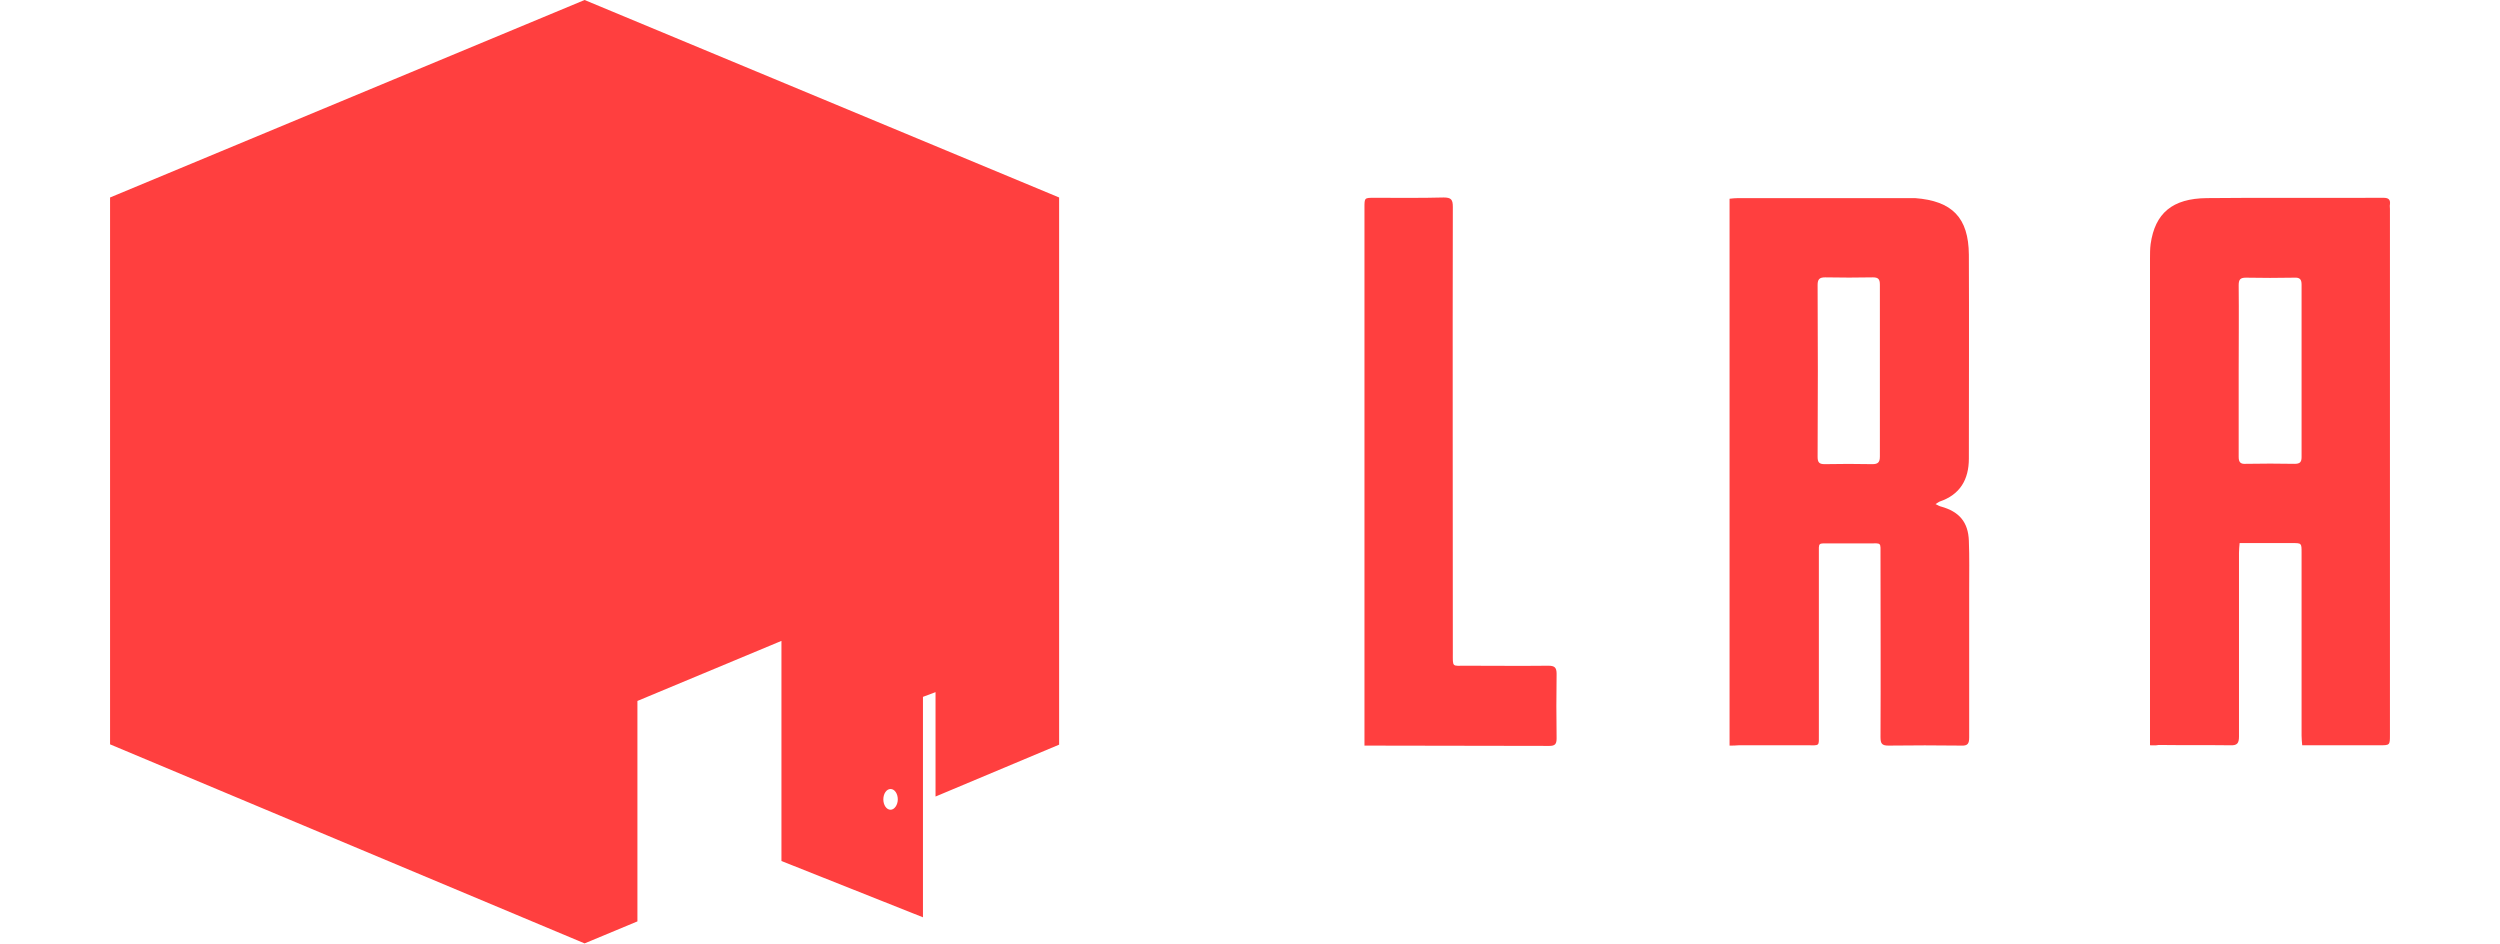
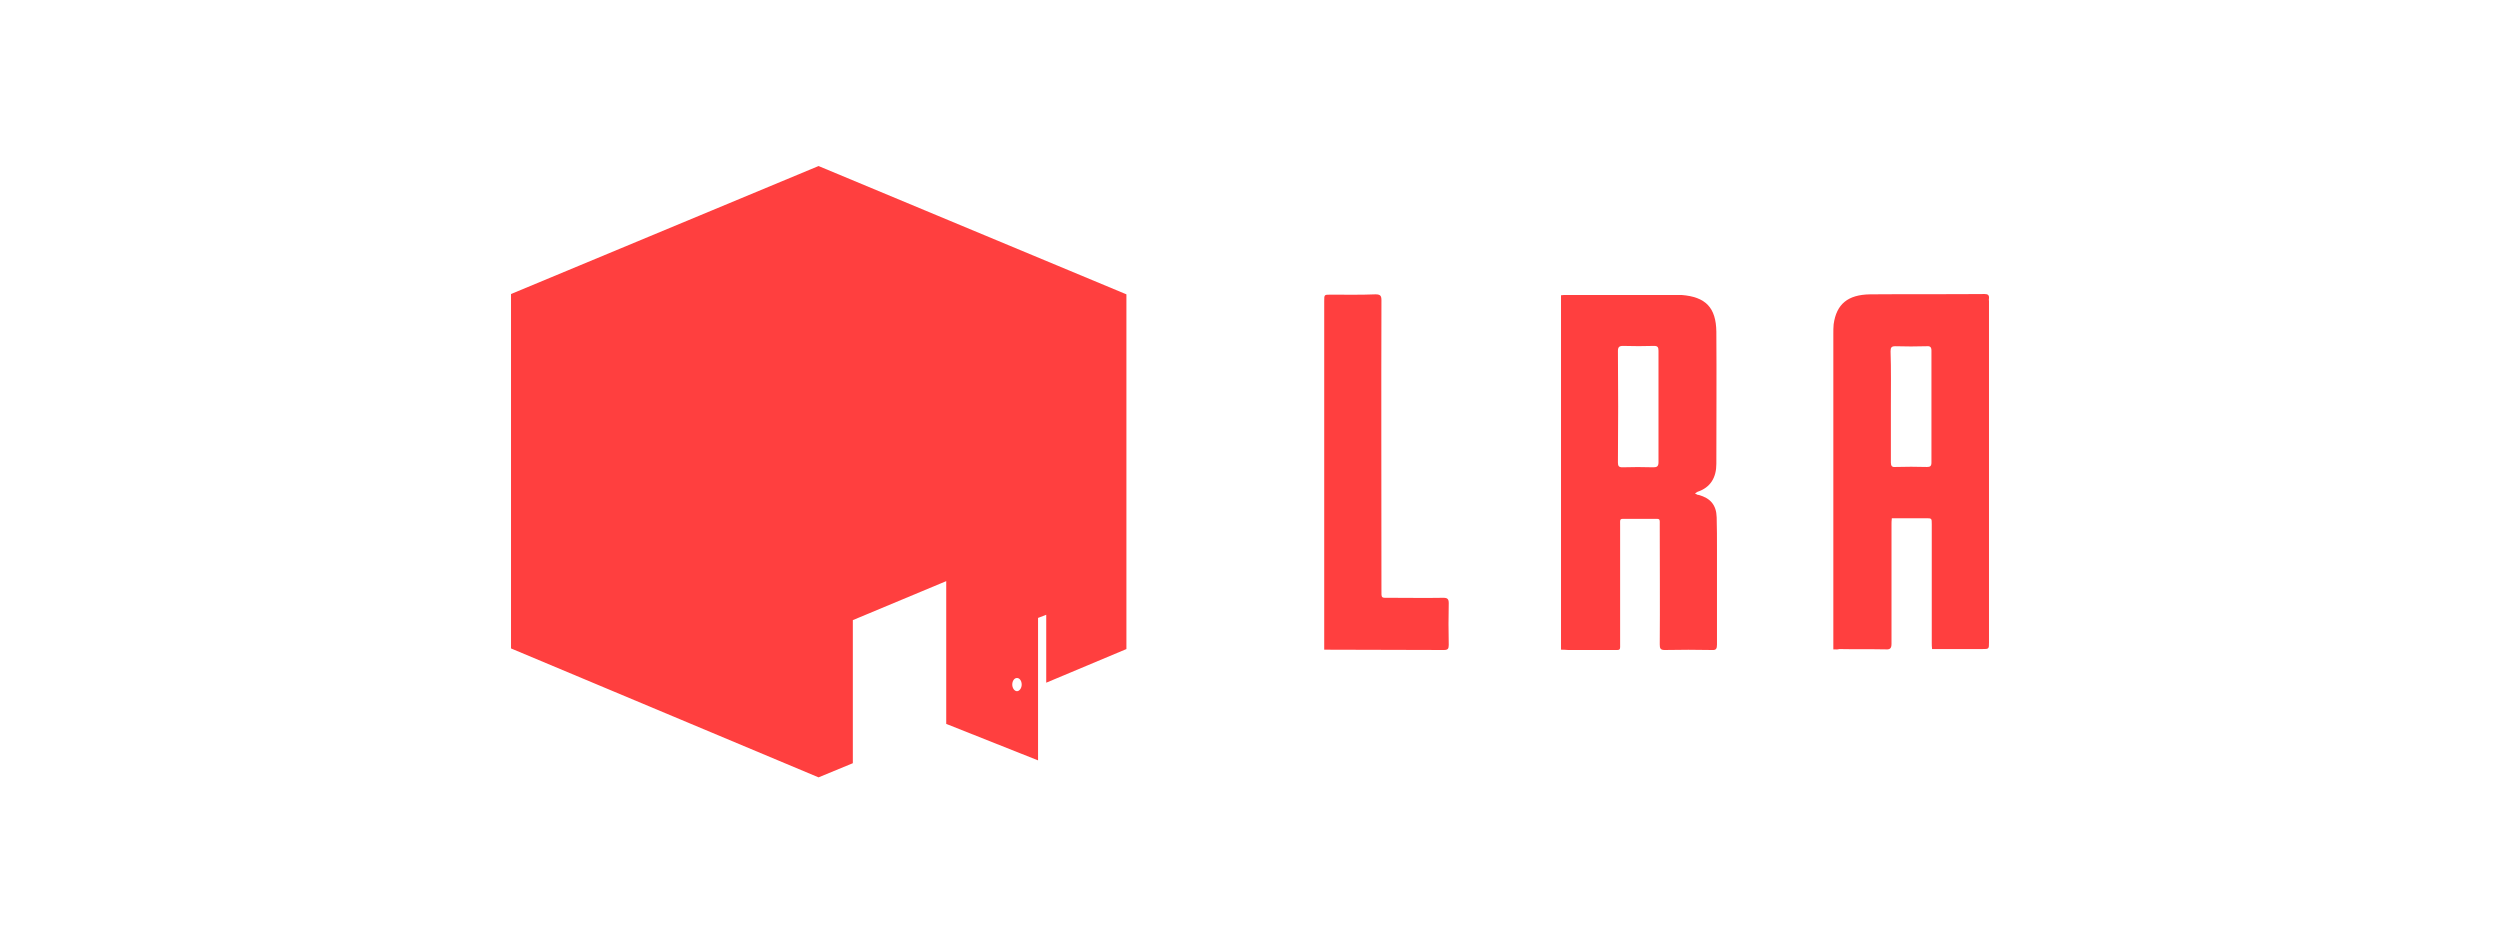
<svg xmlns="http://www.w3.org/2000/svg" version="1.1" id="Layer_1" x="0px" y="0px" viewBox="0 0 795 300" style="enable-background:new 0 0 795 300;" xml:space="preserve">
  <style type="text/css">
	.st0{fill:#FF3F3F;}
</style>
  <g>
+     <path class="st0" d="M583,206.5c0-0.7,0-1.3,0-1.9c0-32.8,0-65.7,0-98.5c0-1,0-2,0.1-3c0.9-6.4,4.5-9.4,11.6-9.5   c12.1-0.1,24.2,0,36.4-0.1c1,0,1.5,0.3,1.4,1.4c-0.1,0.3,0,0.6,0,0.9c0,36.2,0,72.4,0,108.5c0,2.1,0,2.1-2.2,2.1   c-4.7,0-9.5,0-14.1,0c-0.5,0-1.1,0-1.8,0c-0.1-0.8-0.1-1.4-0.1-2c0-12.6,0-25.2,0-37.7c0-1.9,0-1.9-1.9-1.9c-3.6,0-7.1,0-10.8,0   c-0.1,0.8-0.1,1.4-0.1,2c0,12.6,0,25.2,0,37.9c0,1.4-0.4,1.9-1.8,1.8c-4.9-0.1-9.9,0-14.8-0.1C584.3,206.6,583.7,206.5,583,206.5z    M601.3,129.4c0,5.9,0,11.8,0,17.7c0,1.1,0.4,1.5,1.4,1.4c3.4-0.1,6.7-0.1,10.1,0c1,0,1.4-0.3,1.4-1.4c0-11.9,0-23.7,0-35.6   c0-1.1-0.4-1.5-1.5-1.4c-3.3,0.1-6.7,0.1-10,0c-1.2,0-1.5,0.4-1.5,1.6C601.4,117.5,601.3,123.5,601.3,129.4z" />
+     <path class="st0" d="M496.4,206.6c0-37.7,0-75.1,0-112.7c0.6-0.1,1.2-0.1,1.8-0.1c11.8,0,23.5,0,35.3,0c0.4,0,0.8,0,1.2,0   c7.7,0.6,11,4,11.1,11.7c0.1,14,0,28,0,42c0,4.3-1.8,7.5-6,8.9c-0.2,0.1-0.4,0.3-0.8,0.5c0.5,0.3,0.8,0.5,1.2,0.5   c3.7,1,5.6,3.2,5.7,7.1c0.1,3.4,0.1,6.7,0.1,10.1c0,10.1,0,20.3,0,30.4c0,1.3-0.3,1.8-1.6,1.7c-5-0.1-10-0.1-15,0   c-1.4,0-1.6-0.5-1.6-1.8c0.1-12.5,0-25,0-37.5c0-2.7,0.3-2.4-2.3-2.4c-2.7,0-5.4,0-8,0s-2.3-0.3-2.3,2.3c0,12.3,0,24.6,0,37   c0,2.7,0.3,2.4-2.5,2.4c-4.7,0-9.3,0-14,0C497.6,206.6,497,206.6,496.4,206.6z M527.4,129.4c0-6,0-11.9,0-17.9   c0-1.1-0.3-1.5-1.4-1.5c-3.3,0.1-6.5,0.1-9.9,0c-1.2,0-1.6,0.4-1.6,1.6c0.1,11.8,0.1,23.6,0,35.5c0,1.1,0.3,1.5,1.4,1.5   c3.3-0.1,6.5-0.1,9.9,0c1.1,0,1.6-0.3,1.6-1.6C527.4,141.2,527.4,135.3,527.4,129.4z" />
+     <path class="st0" d="M421.1,206.6c0-0.7,0-1.4,0-2c0-36.3,0-72.6,0-108.9c0-2,0-2,2-2c4.8,0,9.5,0.1,14.3-0.1   c1.6,0,1.9,0.5,1.9,1.9c-0.1,30.7,0,61.3,0,91.9c0,3-0.2,2.7,2.6,2.7c5.7,0,11.4,0.1,17.1,0c1.3,0,1.7,0.4,1.7,1.7   c-0.1,4.4-0.1,8.8,0,13.3c0,1.2-0.3,1.6-1.5,1.6L421.1,206.6z" />
+   </g>
+   <path class="st0" d="M260.3,52.8l-97.8,40.7v112.7l97.8,41l10.9-4.5l0,0v-3.9v-41.6l29.7-12.4v45.4l29.2,11.6v-23.7v-21.6l2.6-1  v21.6l25.5-10.7V93.6L260.3,52.8z M323.4,219.8c-0.8,0-1.5-1-1.5-2.1s0.6-2.1,1.5-2.1s1.5,1,1.5,2.1S324.2,219.8,323.4,219.8z" />
+   <path class="st0" d="M184.8-313.6L47.5-256.5v158.2l137.3,57.6l15.3-6.4l0,0v-5.5v-58.3l41.7-17.4v63.7l41,16.3v-33.5v-30.4l3.6-1.4  v30.4l35.8-15v-158.3L184.8-313.6z M273.4-79.3c-1.2,0-2.1-1.4-2.1-3s0.9-3,2.1-3s2.1,1.4,2.1,3C275.5-80.6,274.6-79.3,273.4-79.3z" />
+   <g>
    <g>
-       <path class="st0" d="M392.7-235h6v35.9h17.5v5.1h-23.5V-235z" />
-       <path class="st0" d="M438.6-235.6c2.8,0,5.3,0.4,7.7,1.3c2.3,0.9,4.4,2.2,6.1,4c1.7,1.8,3,3.9,4,6.6c1,2.6,1.4,5.7,1.4,9.2    c0,3.4-0.5,6.4-1.5,9.1c-1,2.6-2.4,4.8-4.1,6.6s-3.8,3.1-6.1,4c-2.4,0.9-4.9,1.4-7.7,1.4c-2.8,0-5.3-0.4-7.7-1.3    c-2.3-0.9-4.4-2.2-6.1-4s-3-3.9-4-6.6c-1-2.6-1.4-5.7-1.4-9.2c0-3.4,0.5-6.4,1.5-9.1c1-2.6,2.4-4.8,4.1-6.6c1.7-1.8,3.8-3.1,6.1-4    C433.3-235.1,435.9-235.6,438.6-235.6z M425.7-214.5c0,2.8,0.3,5.2,1,7.2s1.6,3.7,2.8,5.1c1.2,1.3,2.5,2.3,4.1,3s3.3,1,5,1    c1.8,0,3.4-0.3,5-1c1.5-0.7,2.9-1.6,4-3c1.1-1.3,2-3,2.7-5.1c0.7-2,1-4.4,1-7.2c0-2.9-0.3-5.3-1-7.3s-1.6-3.7-2.8-5    c-1.2-1.3-2.5-2.3-4.1-2.9s-3.3-0.9-5-0.9c-1.8,0-3.4,0.3-5,1c-1.6,0.6-2.9,1.6-4,3c-1.1,1.3-2,3-2.7,5.1    C426-219.7,425.7-217.3,425.7-214.5z" />
-       <path class="st0" d="M492.1-235v3.6l-22.5,32.6h22.8v4.8h-29.8v-4.2l22.1-31.9h-21.1v-4.9H492.1z" />
-       <path class="st0" d="M510.8-235h5.3l16.3,40.9h-6.2l-4.5-11.4h-16.8l-4.4,11.4h-6.2L510.8-235z M506.5-210.2H520l-2.7-7.1    c-0.7-1.9-1.4-3.7-2-5.4s-1.2-3.5-1.8-5.3h-0.1c-0.6,1.8-1.2,3.6-1.9,5.3s-1.3,3.5-2.1,5.5L506.5-210.2z" />
-       <path class="st0" d="M552.2-235h13.4c2.1,0,4,0.3,5.6,0.9c1.6,0.6,3,1.4,4.1,2.5c1.1,1.1,1.9,2.4,2.5,3.9s0.8,3.1,0.8,4.9    c0,1.6-0.2,3-0.7,4.2c-0.5,1.3-1.1,2.4-1.9,3.3c-0.8,0.9-1.7,1.7-2.7,2.4c-1,0.7-2,1.2-3.1,1.7L581-194h-6.7l-9.7-16.1h-6.7v16.1    h-5.7L552.2-235L552.2-235z M557.9-215h4.9c1.3,0,2.6-0.1,3.7-0.4c1.1-0.3,2.1-0.7,3-1.3c0.8-0.6,1.5-1.4,2-2.3    c0.5-1,0.7-2.1,0.7-3.4c0-2.6-0.7-4.6-2.2-5.9c-1.4-1.3-3.6-1.9-6.3-1.9h-5.9L557.9-215L557.9-215z" />
-       <path class="st0" d="M598.7-235h5.3l16.3,40.9h-6.2l-4.5-11.4h-16.8l-4.4,11.4h-6.2L598.7-235z M594.4-210.2h13.5l-2.7-7.1    c-0.7-1.9-1.4-3.7-2-5.4s-1.2-3.5-1.8-5.3h-0.1c-0.6,1.8-1.2,3.6-1.9,5.3s-1.3,3.5-2.1,5.5L594.4-210.2z" />
-       <path class="st0" d="M628-235h7.8l8.6,26.1c0.4,1.3,0.8,2.5,1.2,3.7c0.4,1.2,0.8,2.4,1.1,3.6h0.1c0.3-1.2,0.7-2.4,1.1-3.5    c0.4-1.1,0.8-2.4,1.3-3.8l8.4-26.1h7.8l3.6,40.9h-6l-1.7-21.7c-0.2-2.1-0.3-4.2-0.4-6.3c-0.1-2.1-0.2-4.2-0.3-6.4h-0.1    c-0.6,2.1-1.2,4.2-1.9,6.4c-0.6,2.1-1.3,4.2-2,6.4l-7.2,21.7h-5.5l-7.2-21.8c-0.7-2.2-1.4-4.3-2-6.3s-1.2-4.1-1.8-6.3h-0.1    c-0.1,2.1-0.2,4.2-0.4,6.4c-0.1,2.1-0.3,4.2-0.5,6.4l-1.6,21.7h-5.7L628-235z" />
-       <path class="st0" d="M695.6-235.6c2.8,0,5.3,0.4,7.7,1.3c2.3,0.9,4.4,2.2,6.1,4c1.7,1.8,3,3.9,4,6.6c1,2.6,1.4,5.7,1.4,9.2    c0,3.4-0.5,6.4-1.5,9.1c-1,2.6-2.4,4.8-4.1,6.6c-1.7,1.8-3.8,3.1-6.1,4c-2.4,0.9-4.9,1.4-7.7,1.4s-5.3-0.4-7.7-1.3    c-2.3-0.9-4.4-2.2-6.1-4c-1.7-1.8-3-3.9-4-6.6c-1-2.6-1.4-5.7-1.4-9.2c0-3.4,0.5-6.4,1.5-9.1c1-2.6,2.4-4.8,4.1-6.6    c1.7-1.8,3.8-3.1,6.1-4C690.3-235.1,692.9-235.6,695.6-235.6z M682.7-214.5c0,2.8,0.3,5.2,1,7.2s1.6,3.7,2.8,5.1    c1.2,1.3,2.5,2.3,4.1,3s3.3,1,5,1c1.8,0,3.4-0.3,5-1c1.5-0.7,2.9-1.6,4-3c1.1-1.3,2-3,2.7-5.1c0.7-2.1,1-4.4,1-7.2    c0-2.9-0.3-5.3-1-7.3s-1.6-3.7-2.8-5c-1.2-1.3-2.5-2.3-4.1-2.9s-3.3-0.9-5-0.9s-3.4,0.3-5,1c-1.6,0.6-2.9,1.6-4,3    c-1.1,1.3-2,3-2.7,5.1C683-219.7,682.7-217.3,682.7-214.5z" />
-       <path class="st0" d="M734.6-235.6c2,0,3.9,0.2,5.8,0.5c1.9,0.3,3.7,0.9,5.5,1.8l-1.4,4.9c-1.9-0.9-3.5-1.5-5-1.9    c-1.5-0.4-3-0.6-4.6-0.6c-2.5,0-4.4,0.5-5.9,1.6c-1.4,1.1-2.1,2.6-2.1,4.6c0,1.6,0.5,3,1.6,4s2.8,1.9,5.2,2.6l4.1,1.3    c3.7,1.2,6.4,2.8,7.9,4.8s2.3,4.3,2.3,6.8c0,1.8-0.4,3.4-1.1,4.8c-0.7,1.5-1.7,2.7-3,3.7s-2.8,1.8-4.5,2.3s-3.6,0.8-5.7,0.8    s-4.2-0.2-6.3-0.6c-2.1-0.4-4.3-1-6.4-2l1.4-4.9c1.9,0.9,3.7,1.6,5.5,2s3.6,0.7,5.6,0.7c2.3,0,4.3-0.5,6-1.6s2.5-2.7,2.5-4.8    c0-0.8-0.1-1.5-0.4-2.2c-0.2-0.7-0.7-1.3-1.2-1.9c-0.6-0.6-1.4-1.2-2.4-1.7s-2.3-1-3.8-1.5l-4.1-1.3c-3-1-5.3-2.3-6.9-3.9    c-1.6-1.6-2.4-3.9-2.4-6.7c0-3.6,1.2-6.4,3.5-8.5C726.6-234.5,730.1-235.6,734.6-235.6z" />
+       <path class="st0" d="M388.6-173.2h7.4l13.1,33.1h-8l-2.4-6.6H386l-2.4,6.6h-8L388.6-173.2z M388.5-153.3h7.7l-3.8-10.8h-0.1    L388.5-153.3z" />
+       <path class="st0" d="M411.6-173.2h13.5c1.9,0,3.6,0.4,5.1,1.2c1.5,0.8,2.7,2,3.6,3.5s1.3,3.3,1.3,5.4s-0.4,3.8-1.1,5.1    c-0.7,1.3-1.6,2.3-2.7,3c-1,0.7-2,1.1-2.9,1.2l8,13.7h-8.4l-7.2-13.1h-1.8v13.1h-7.5V-173.2z M419.1-158.4h3.3    c1.3,0,2.5-0.3,3.5-1c1-0.7,1.5-1.8,1.5-3.5c0-1.7-0.5-2.8-1.5-3.4c-1-0.6-2.1-1-3.5-1h-3.4V-158.4z" />
+       <path class="st0" d="M438.6-156.7c0-2.4,0.4-4.6,1.3-6.7s2-3.9,3.6-5.4c1.5-1.6,3.3-2.8,5.4-3.6c2.1-0.9,4.3-1.3,6.7-1.3    c2.4,0,4.7,0.4,6.7,1.3c2.1,0.9,3.9,2.1,5.4,3.6c1.5,1.6,2.7,3.4,3.6,5.4c0.8,2.1,1.3,4.3,1.3,6.7c0,2.4-0.4,4.7-1.2,6.8    s-2,3.9-3.5,5.5c-1.5,1.6-3.3,2.8-5.4,3.6s-4.4,1.3-6.8,1.3c-2.5,0-4.8-0.4-6.9-1.3s-3.9-2.1-5.4-3.6c-1.5-1.6-2.7-3.4-3.5-5.5    C439-152,438.6-154.3,438.6-156.7z M464.4-139.1c1,0,1.8-0.1,2.6-0.3c0.8-0.2,1.4-0.5,1.8-0.7c0.5-0.3,0.7-0.4,0.8-0.5l2.5,4.9    c-0.5,0.8-1.4,1.6-2.7,2.4c-1.3,0.8-3,1.1-5,1.1c-1.2,0-2.3-0.1-3.1-0.4c-0.9-0.3-1.7-0.6-2.4-1s-1.5-0.7-2.4-1    c-0.9-0.3-1.9-0.4-3.2-0.4c-1,0-1.9,0.2-2.7,0.5c-0.8,0.3-1.4,0.6-1.8,0.9c-0.4,0.3-0.7,0.5-0.7,0.6l-3.1-3.6    c1-1.2,2.4-2.2,4.1-2.9c1.7-0.8,3.6-1.1,5.8-1.1c1.4,0,2.6,0.1,3.6,0.4c1,0.3,2,0.6,2.9,0.8C462.4-139.2,463.4-139.1,464.4-139.1z     M446.4-156.7c0,1.9,0.4,3.6,1.2,5.1c0.8,1.5,1.9,2.7,3.2,3.6c1.4,0.9,3,1.4,4.8,1.4c1.8,0,3.4-0.5,4.8-1.4    c1.4-0.9,2.5-2.1,3.2-3.6c0.8-1.5,1.2-3.2,1.2-5.1c0-1.9-0.4-3.6-1.2-5.1c-0.8-1.5-1.9-2.7-3.2-3.6c-1.4-0.9-3-1.4-4.8-1.4    c-1.8,0-3.4,0.5-4.8,1.4c-1.4,0.9-2.5,2.1-3.2,3.6C446.8-160.3,446.4-158.6,446.4-156.7z" />
+       <path class="st0" d="M495.3-173.2h7.5v20.3c0,2.7-0.5,5.1-1.6,7.1c-1.1,2-2.6,3.5-4.6,4.6c-2,1.1-4.4,1.6-7.1,1.6    c-2.8,0-5.2-0.5-7.2-1.6c-2-1.1-3.5-2.6-4.6-4.6c-1.1-2-1.6-4.4-1.6-7.1v-20.3h7.5v19.9c0,1.5,0.2,2.8,0.7,3.8    c0.5,1,1.2,1.8,2,2.3s1.9,0.8,3.1,0.8c1.2,0,2.2-0.3,3.1-0.8c0.9-0.5,1.5-1.3,2-2.3c0.5-1,0.7-2.3,0.7-3.8V-173.2z" />
+       <path class="st0" d="M508.4-173.2h7.5v33.1h-7.5V-173.2z" />
+       <path class="st0" d="M527.4-166.6h-7.9v-6.6h23.3v6.6h-7.9v26.5h-7.5V-166.6z" />
+       <path class="st0" d="M546.8-173.2h21.1v6.6h-13.7v6.7h13.5v6.4h-13.5v6.8h13.7v6.6h-21.1V-173.2z" />
+       <path class="st0" d="M591.1-146.9c1.5,0,2.9-0.2,4.2-0.7c1.3-0.5,2.2-0.9,2.8-1.3l3.2,6.4c-0.8,0.7-2.1,1.3-4,2    c-1.9,0.7-4.1,1-6.8,1c-2.4,0-4.7-0.4-6.9-1.3c-2.1-0.9-4-2.1-5.6-3.6c-1.6-1.5-2.9-3.4-3.8-5.4c-0.9-2.1-1.4-4.3-1.4-6.8    c0-2.4,0.5-4.7,1.4-6.8c0.9-2.1,2.2-3.9,3.8-5.5c1.6-1.6,3.5-2.8,5.7-3.6s4.4-1.3,6.9-1.3c2.6,0,4.9,0.3,6.8,1    c1.9,0.7,3.2,1.4,4,2l-3.2,6.4c-0.6-0.5-1.6-0.9-2.8-1.3c-1.3-0.4-2.7-0.7-4.2-0.7c-1.7,0-3.2,0.3-4.5,0.8s-2.3,1.2-3.2,2.2    c-0.9,0.9-1.5,2-1.9,3.1c-0.4,1.2-0.6,2.4-0.6,3.6c0,1.3,0.2,2.5,0.6,3.7c0.4,1.2,1.1,2.2,1.9,3.1c0.9,0.9,1.9,1.6,3.2,2.2    S589.4-146.9,591.1-146.9z" />
+       <path class="st0" d="M612.1-166.6h-7.9v-6.6h23.2v6.6h-7.9v26.5h-7.5V-166.6z" />
+       <path class="st0" d="M650.6-173.2h7.5v20.3c0,2.7-0.5,5.1-1.6,7.1c-1.1,2-2.6,3.5-4.6,4.6c-2,1.1-4.4,1.6-7.1,1.6    c-2.8,0-5.2-0.5-7.2-1.6c-2-1.1-3.5-2.6-4.6-4.6c-1.1-2-1.6-4.4-1.6-7.1v-20.3h7.5v19.9c0,1.5,0.2,2.8,0.7,3.8    c0.5,1,1.2,1.8,2,2.3c0.9,0.5,1.9,0.8,3.1,0.8c1.2,0,2.2-0.3,3.1-0.8s1.5-1.3,2-2.3c0.5-1,0.7-2.3,0.7-3.8V-173.2z" />
+       <path class="st0" d="M663.2-173.2h13.5c1.9,0,3.6,0.4,5.1,1.2c1.5,0.8,2.7,2,3.6,3.5s1.3,3.3,1.3,5.4s-0.4,3.8-1.1,5.1    c-0.7,1.3-1.6,2.3-2.7,3c-1,0.7-2,1.1-2.9,1.2l8,13.7h-8.4l-7.2-13.1h-1.8v13.1h-7.5V-173.2z M670.7-158.4h3.3    c1.3,0,2.5-0.3,3.5-1c1-0.7,1.5-1.8,1.5-3.5c0-1.7-0.5-2.8-1.5-3.4c-1-0.6-2.1-1-3.5-1h-3.4V-158.4z" />
+       <path class="st0" d="M701.3-173.2h7.4l13.1,33.1h-8l-2.4-6.6h-12.7l-2.4,6.6h-8L701.3-173.2z M701.2-153.3h7.7l-3.8-10.8H705    L701.2-153.3z" />
    </g>
    <g>
-       <path class="st0" d="M406.5-175.1h4.5l13.7,34.3h-5.2l-3.8-9.5h-14.1l-3.7,9.5h-5.2L406.5-175.1z M402.9-154.4h11.3l-2.3-5.9    c-0.6-1.6-1.2-3.1-1.7-4.5s-1-2.9-1.5-4.5h-0.1c-0.5,1.5-1,3-1.6,4.4s-1.1,2.9-1.7,4.6L402.9-154.4z" />
-       <path class="st0" d="M429.1-175.1h11.1c1.8,0,3.3,0.3,4.7,0.8c1.4,0.5,2.5,1.2,3.4,2.1c0.9,0.9,1.6,2,2.1,3.2    c0.5,1.3,0.7,2.6,0.7,4.1c0,1.3-0.2,2.5-0.6,3.5c-0.4,1.1-0.9,2-1.6,2.7c-0.7,0.8-1.4,1.5-2.3,2c-0.8,0.6-1.7,1-2.6,1.4l9,14.4    h-5.6l-8.1-13.4h-5.6v13.4H429v-34.2H429.1z M433.8-158.4h4.1c1.1,0,2.2-0.1,3.1-0.4c1-0.2,1.8-0.6,2.5-1.1s1.3-1.1,1.7-1.9    c0.4-0.8,0.6-1.8,0.6-2.9c0-2.2-0.6-3.8-1.8-4.9c-1.2-1-3-1.6-5.3-1.6h-4.9L433.8-158.4L433.8-158.4z" />
-       <path class="st0" d="M472.7-175.6c2.3,0,4.5,0.4,6.4,1.1c2,0.7,3.7,1.9,5.1,3.3c1.4,1.5,2.5,3.3,3.3,5.5s1.2,4.8,1.2,7.7    c0,3.8-0.8,7.1-2.3,9.7c-1.6,2.7-4.1,5-7.6,7l-7.4,4.1c1.1,0,2.1,0.1,3,0.4c0.9,0.3,1.9,0.6,2.8,0.9c0.9,0.3,1.9,0.6,2.9,0.9    c1,0.3,2.1,0.4,3.4,0.4c0.7,0,1.5-0.1,2.3-0.3s1.6-0.6,2.3-1.1l2,3.6c-1,0.7-2.1,1.1-3.3,1.5c-1.2,0.3-2.3,0.5-3.4,0.5    c-1.3,0-2.5-0.2-3.8-0.5s-2.5-0.7-3.7-1.1c-1.2-0.4-2.4-0.8-3.6-1.1s-2.4-0.5-3.6-0.5c-0.9,0-1.9,0.1-2.8,0.4    c-0.9,0.3-1.9,0.7-2.8,1.3l-2.1-3.8l8.4-4.8c-1.9-0.3-3.7-0.9-5.2-1.8c-1.6-0.9-2.9-2-4.1-3.5c-1.1-1.4-2-3.2-2.7-5.2    c-0.6-2-1-4.3-1-6.9c0-2.9,0.4-5.4,1.3-7.6c0.8-2.2,2-4,3.4-5.5c1.5-1.5,3.2-2.6,5.1-3.4C468.3-175.2,470.4-175.6,472.7-175.6z     M461.9-158c0,2.3,0.3,4.3,0.8,6.1c0.5,1.7,1.2,3.2,2.1,4.3c0.9,1.2,2,2,3.3,2.6s2.6,0.9,4.1,0.9s2.9-0.3,4.2-0.9    c1.3-0.6,2.5-1.5,3.5-2.7s1.8-2.6,2.4-4.4c0.6-1.7,0.9-3.7,0.9-6c0-2.4-0.3-4.4-0.8-6.1c-0.6-1.7-1.3-3.1-2.3-4.2    c-1-1.1-2.1-1.9-3.5-2.4c-1.3-0.5-2.7-0.8-4.2-0.8s-2.9,0.3-4.2,0.8c-1.3,0.5-2.4,1.4-3.4,2.5c-0.9,1.1-1.7,2.5-2.2,4.2    C462.2-162.3,461.9-160.3,461.9-158z" />
-       <path class="st0" d="M495-175.1h5v20.5c0,3.7,0.7,6.3,2,7.8c1.3,1.6,3.5,2.3,6.5,2.3c2.9,0,5.1-0.9,6.4-2.6s2-4,2-6.9v-21.2h5v21    c0,4.7-1.2,8.1-3.6,10.4c-2.4,2.2-5.7,3.4-9.9,3.4s-7.6-1.1-9.9-3.3c-2.4-2.2-3.6-5.8-3.6-10.7L495-175.1L495-175.1z" />
-       <path class="st0" d="M535.3-175.1v34.3h-5v-34.3H535.3z" />
-       <path class="st0" d="M566.5-175.1v4.2h-10.7v30h-5v-30h-10.5v-4.2H566.5z" />
-       <path class="st0" d="M571.4-175.1h20.7v4.1h-15.7v10.3h14.2v4.1h-14.2v11.6h15.8v4.1h-20.8V-175.1z" />
-       <path class="st0" d="M613.3-144.5c1.8,0,3.3-0.1,4.5-0.4c1.2-0.3,2.3-0.7,3.5-1.2l1.1,4c-1.3,0.6-2.7,1.1-4.2,1.4    c-1.5,0.3-3.3,0.4-5.5,0.4s-4.4-0.4-6.4-1.1c-2-0.8-3.7-1.9-5.2-3.4s-2.6-3.3-3.5-5.5s-1.3-4.7-1.3-7.6c0-2.8,0.4-5.3,1.3-7.5    c0.8-2.2,2-4,3.5-5.6s3.2-2.6,5.2-3.4c2-0.8,4.2-1.2,6.6-1.2c2.2,0,4.1,0.2,5.5,0.5c1.5,0.4,2.8,0.8,4,1.5l-1.2,3.9    c-0.7-0.3-1.3-0.5-1.9-0.8c-0.6-0.2-1.2-0.4-1.8-0.6c-0.6-0.1-1.2-0.3-1.8-0.3c-0.6-0.1-1.4-0.1-2.2-0.1c-1.6,0-3.1,0.2-4.5,0.7    s-2.7,1.3-3.8,2.4c-1.1,1.1-1.9,2.5-2.6,4.2c-0.6,1.7-1,3.8-1,6.2c0,2.5,0.3,4.6,0.9,6.3c0.6,1.7,1.4,3.1,2.5,4.1    c1,1,2.2,1.8,3.6,2.3C610.3-144.8,611.8-144.5,613.3-144.5z" />
-       <path class="st0" d="M651.2-175.1v4.2h-10.7v30h-5v-30H625v-4.2H651.2z" />
-       <path class="st0" d="M655.7-175.1h5v20.5c0,3.7,0.7,6.3,2,7.8c1.3,1.6,3.5,2.3,6.5,2.3c2.9,0,5.1-0.9,6.4-2.6s2-4,2-6.9v-21.2h5    v21c0,4.7-1.2,8.1-3.6,10.4c-2.4,2.2-5.7,3.4-9.9,3.4s-7.6-1.1-9.9-3.3c-2.4-2.2-3.6-5.8-3.6-10.7L655.7-175.1L655.7-175.1z" />
-       <path class="st0" d="M691-175.1h11.1c1.8,0,3.3,0.3,4.7,0.8s2.5,1.2,3.4,2.1c0.9,0.9,1.6,2,2.1,3.2c0.5,1.3,0.7,2.6,0.7,4.1    c0,1.3-0.2,2.5-0.6,3.5c-0.4,1.1-0.9,2-1.6,2.7c-0.7,0.8-1.4,1.5-2.3,2c-0.8,0.6-1.7,1-2.6,1.4l9,14.4h-5.6l-8.1-13.4h-5.6v13.4    h-4.7L691-175.1L691-175.1z M695.7-158.4h4.1c1.1,0,2.2-0.1,3.1-0.4c1-0.2,1.8-0.6,2.5-1.1s1.3-1.1,1.7-1.9    c0.4-0.8,0.6-1.8,0.6-2.9c0-2.2-0.6-3.8-1.8-4.9c-1.2-1-3-1.6-5.3-1.6h-4.9L695.7-158.4L695.7-158.4z" />
-       <path class="st0" d="M729.8-175.1h4.5l13.7,34.3h-5.2l-3.8-9.5h-14.1l-3.7,9.5H716L729.8-175.1z M726.2-154.4h11.3l-2.3-5.9    c-0.6-1.6-1.2-3.1-1.7-4.5s-1-2.9-1.5-4.5h-0.1c-0.5,1.5-1,3-1.6,4.4s-1.1,2.9-1.7,4.6L726.2-154.4z" />
+       <path class="st0" d="M375.6-221.3h8.6v30.3h13.7v7.5h-22.3V-221.3z" />
+       <path class="st0" d="M401.3-202.4c0-2.8,0.5-5.3,1.5-7.7c1-2.4,2.3-4.5,4.1-6.2c1.8-1.8,3.8-3.2,6.2-4.2c2.4-1,4.9-1.5,7.7-1.5    c2.8,0,5.4,0.5,7.7,1.5s4.4,2.4,6.2,4.2c1.8,1.8,3.1,3.9,4.1,6.2c1,2.4,1.4,4.9,1.4,7.7c0,2.8-0.5,5.4-1.4,7.7s-2.3,4.5-4,6.3    c-1.7,1.8-3.8,3.2-6.2,4.2s-5,1.5-7.8,1.5c-2.9,0-5.6-0.5-7.9-1.5s-4.4-2.4-6.2-4.2c-1.7-1.8-3-3.9-4-6.3    C401.8-197.1,401.3-199.7,401.3-202.4z M410.2-202.4c0,2.2,0.4,4.1,1.3,5.9s2.1,3.1,3.7,4.2c1.6,1,3.4,1.6,5.5,1.6    c2.1,0,3.9-0.5,5.5-1.6s2.8-2.4,3.7-4.2c0.9-1.8,1.3-3.7,1.3-5.9s-0.4-4.1-1.3-5.9c-0.9-1.7-2.1-3.1-3.7-4.2    c-1.6-1-3.4-1.6-5.5-1.6c-2.1,0-3.9,0.5-5.5,1.6c-1.6,1-2.8,2.4-3.7,4.2C410.7-206.5,410.2-204.6,410.2-202.4z" />
+       <path class="st0" d="M445.7-221.3h31.1L458-191h17.6v7.5H443l18.8-30.3h-16.1V-221.3z" />
+       <path class="st0" d="M493.5-221.3h8.5l14.9,37.9h-9.2l-2.7-7.6h-14.6l-2.8,7.6h-9.2L493.5-221.3z M493.4-198.6h8.9l-4.4-12.4h-0.1    L493.4-198.6z" />
+       <path class="st0" d="M535-221.3h15.4c2.2,0,4.2,0.5,5.9,1.4c1.7,0.9,3.1,2.2,4.1,4c1,1.7,1.5,3.8,1.5,6.2c0,2.4-0.4,4.3-1.3,5.9    c-0.9,1.5-1.9,2.7-3.1,3.4c-1.2,0.8-2.3,1.2-3.3,1.4l9.2,15.7h-9.6l-8.2-15h-2.1v15H535V-221.3z M543.6-204.4h3.8    c1.5,0,2.9-0.4,4-1.1c1.1-0.7,1.7-2.1,1.7-4c0-1.9-0.6-3.2-1.7-3.9c-1.1-0.7-2.5-1.1-4-1.1h-3.8V-204.4z" />
+       <path class="st0" d="M578.7-221.3h8.5l14.9,37.9H593l-2.7-7.6h-14.6l-2.8,7.6h-9.2L578.7-221.3z M578.5-198.6h8.9L583-211h-0.1    L578.5-198.6z" />
+       <path class="st0" d="M645.5-221.3v37.9h-8.5v-22.3l0.4-6.3l-1.5,7.3l-6.4,18.3h-8.4l-6.3-18.3l-1.4-7.3l0.4,6.3v22.3h-8.6v-37.9    h12l7.6,25.3l0.5,3l0.5-3l7.6-25.3H645.5z" />
+       <path class="st0" d="M651.1-202.4c0-2.8,0.5-5.3,1.5-7.7c1-2.4,2.3-4.5,4.1-6.2c1.8-1.8,3.8-3.2,6.2-4.2s4.9-1.5,7.7-1.5    c2.8,0,5.4,0.5,7.7,1.5s4.4,2.4,6.2,4.2c1.8,1.8,3.1,3.9,4.1,6.2c1,2.4,1.4,4.9,1.4,7.7c0,2.8-0.5,5.4-1.4,7.7    c-0.9,2.4-2.3,4.5-4,6.3c-1.7,1.8-3.8,3.2-6.2,4.2c-2.4,1-5,1.5-7.8,1.5c-2.9,0-5.6-0.5-7.9-1.5s-4.4-2.4-6.2-4.2    c-1.7-1.8-3-3.9-4-6.3C651.5-197.1,651.1-199.7,651.1-202.4z M660-202.4c0,2.2,0.4,4.1,1.3,5.9c0.9,1.8,2.1,3.1,3.7,4.2    c1.6,1,3.4,1.6,5.5,1.6c2.1,0,3.9-0.5,5.5-1.6s2.8-2.4,3.7-4.2c0.9-1.8,1.3-3.7,1.3-5.9s-0.4-4.1-1.3-5.9    c-0.9-1.7-2.1-3.1-3.7-4.2c-1.6-1-3.4-1.6-5.5-1.6c-2.1,0-3.9,0.5-5.5,1.6c-1.6,1-2.8,2.4-3.7,4.2    C660.4-206.5,660-204.6,660-202.4z" />
+       <path class="st0" d="M708.6-222c2.4,0,4.4,0.3,6.2,0.8c1.8,0.5,3.2,1.1,4.2,1.6c1.1,0.6,1.7,1,2,1.1l-4.1,6.9    c-0.3-0.2-0.8-0.6-1.6-1c-0.7-0.4-1.6-0.8-2.6-1.2c-1-0.3-2.1-0.5-3.1-0.5c-1.5,0-2.7,0.3-3.6,0.8c-0.9,0.5-1.4,1.3-1.4,2.3    c0,0.7,0.2,1.3,0.7,1.9c0.5,0.6,1.2,1.1,2.2,1.6c1,0.5,2.3,1.1,3.8,1.6c1.4,0.5,2.7,1.1,4,1.8c1.2,0.7,2.3,1.5,3.3,2.5    c0.9,1,1.7,2.1,2.3,3.3c0.6,1.3,0.8,2.7,0.8,4.3c0,1.9-0.4,3.6-1.2,5c-0.8,1.4-1.8,2.6-3.2,3.5c-1.3,0.9-2.9,1.6-4.6,2    c-1.7,0.4-3.5,0.7-5.3,0.7c-2.6,0-4.9-0.3-7-0.9c-2.1-0.6-3.7-1.2-5-1.9c-1.3-0.7-2-1.1-2.3-1.4l4.3-7.2c0.2,0.2,0.7,0.5,1.3,0.8    c0.7,0.4,1.5,0.8,2.4,1.2c1,0.4,2,0.8,3.1,1.1c1.1,0.3,2.1,0.4,3.2,0.4c1.8,0,3.1-0.3,4-1c0.9-0.7,1.3-1.6,1.3-2.7    c0-0.8-0.3-1.6-0.8-2.2c-0.6-0.6-1.4-1.3-2.5-1.8c-1.1-0.6-2.5-1.2-4.2-1.8c-1.7-0.7-3.2-1.5-4.7-2.4c-1.4-1-2.6-2.1-3.5-3.6    c-0.9-1.4-1.3-3.2-1.3-5.3c0-2.1,0.6-4,1.8-5.5c1.2-1.6,2.8-2.8,4.7-3.6C704.3-221.6,706.4-222,708.6-222z" />
    </g>
  </g>
-   <path class="st0" d="M152.3-319.4L15-262.3v158.2l137.3,57.6l15.3-6.4l0,0v-5.5v-58.3l41.7-17.4v63.7l41,16.3v-33.5V-118l3.6-1.4  V-89l35.8-15v-158.3L152.3-319.4z M240.9-85.1c-1.2,0-2.1-1.4-2.1-3s0.9-3,2.1-3s2.1,1.4,2.1,3C243-86.4,242.1-85.1,240.9-85.1z" />
-   <g>
-     <g>
-       <path class="st0" d="M683.7,237c0-1.1,0-2,0-2.9c0-50.6,0-101.3,0-151.9c0-1.5,0-3.1,0.2-4.6c1.4-9.8,6.9-14.5,17.9-14.6    c18.7-0.2,37.4,0,56.1-0.1c1.6,0,2.3,0.5,2.1,2.1c-0.1,0.5,0,0.9,0,1.4c0,55.8,0,111.6,0,167.3c0,3.3,0,3.3-3.4,3.3    c-7.3,0-14.6,0-21.8,0c-0.8,0-1.7,0-2.7,0c-0.1-1.2-0.2-2.1-0.2-3.1c0-19.4,0-38.8,0-58.2c0-3,0-3-3-3c-5.5,0-11,0-16.7,0    c-0.1,1.2-0.2,2.1-0.2,3.1c0,19.5,0,38.9,0,58.4c0,2.2-0.6,2.9-2.8,2.8c-7.6-0.1-15.2,0-22.8-0.1C685.6,237.1,684.7,237,683.7,237    z M711.9,118c0,9.1,0,18.2,0,27.3c0,1.7,0.6,2.3,2.2,2.2c5.2-0.1,10.4-0.1,15.6,0c1.6,0,2.2-0.5,2.2-2.1c0-18.3,0-36.6,0-54.9    c0-1.7-0.6-2.3-2.3-2.2c-5.1,0.1-10.3,0.1-15.4,0c-1.8,0-2.3,0.6-2.3,2.4C712,99.7,711.9,108.9,711.9,118z" />
-       <path class="st0" d="M550,237.1c0-58.2,0-115.9,0-173.9c0.9-0.1,1.8-0.2,2.7-0.2c18.2,0,36.3,0,54.5,0c0.6,0,1.2,0,1.8,0    c11.8,0.9,17,6.2,17.1,18c0.1,21.6,0,43.2,0,64.8c0,6.7-2.8,11.5-9.3,13.7c-0.3,0.1-0.6,0.4-1.3,0.8c0.8,0.4,1.3,0.7,1.8,0.8    c5.7,1.6,8.6,4.9,8.8,10.9c0.2,5.2,0.1,10.4,0.1,15.6c0,15.6,0,31.3,0,46.9c0,2-0.5,2.7-2.5,2.6c-7.7-0.1-15.5-0.1-23.2,0    c-2.1,0-2.5-0.7-2.5-2.7c0.1-19.3,0-38.6,0-57.9c0-4.2,0.4-3.7-3.6-3.7c-4.1,0-8.3,0-12.4,0c-4,0-3.6-0.4-3.6,3.5c0,19,0,38,0,57    c0,4.2,0.4,3.7-3.9,3.7c-7.2,0-14.4,0-21.6,0C551.9,237.1,551,237.1,550,237.1z M597.8,118.1c0-9.2,0-18.4,0-27.6    c0-1.7-0.5-2.3-2.2-2.3c-5.1,0.1-10.1,0.1-15.2,0c-1.8,0-2.4,0.6-2.4,2.4c0.1,18.2,0.1,36.4,0,54.7c0,1.7,0.5,2.3,2.2,2.3    c5.1-0.1,10.1-0.1,15.2,0c1.7,0,2.4-0.5,2.4-2.4C597.8,136.2,597.8,127.1,597.8,118.1z" />
-       <path class="st0" d="M433.9,237.1c0-1.1,0-2.2,0-3.1c0-56,0-112,0-168c0-3.1,0-3.1,3.1-3.1c7.4,0,14.7,0.1,22.1-0.1    c2.4,0,2.9,0.7,2.9,3c-0.1,47.3,0,94.5,0,141.8c0,4.7-0.3,4.1,4,4.1c8.8,0,17.6,0.1,26.4,0c2,0,2.6,0.6,2.6,2.6    c-0.1,6.8-0.1,13.6,0,20.5c0,1.8-0.5,2.4-2.3,2.4L433.9,237.1z" />
-     </g>
-     <path class="st0" d="M185.9,0L35,62.8v173.9L185.9,300l16.8-7l0,0v-6v-64.1l45.8-19.1v70l45,17.9v-36.8v-33.3l4-1.5v33.2l39.3-16.5   V62.8L185.9,0z M283.2,257.5c-1.3,0-2.3-1.5-2.3-3.3c0-1.8,1-3.3,2.3-3.3c1.3,0,2.3,1.5,2.3,3.3C285.5,256,284.4,257.5,283.2,257.5   z" />
-   </g>
</svg>
